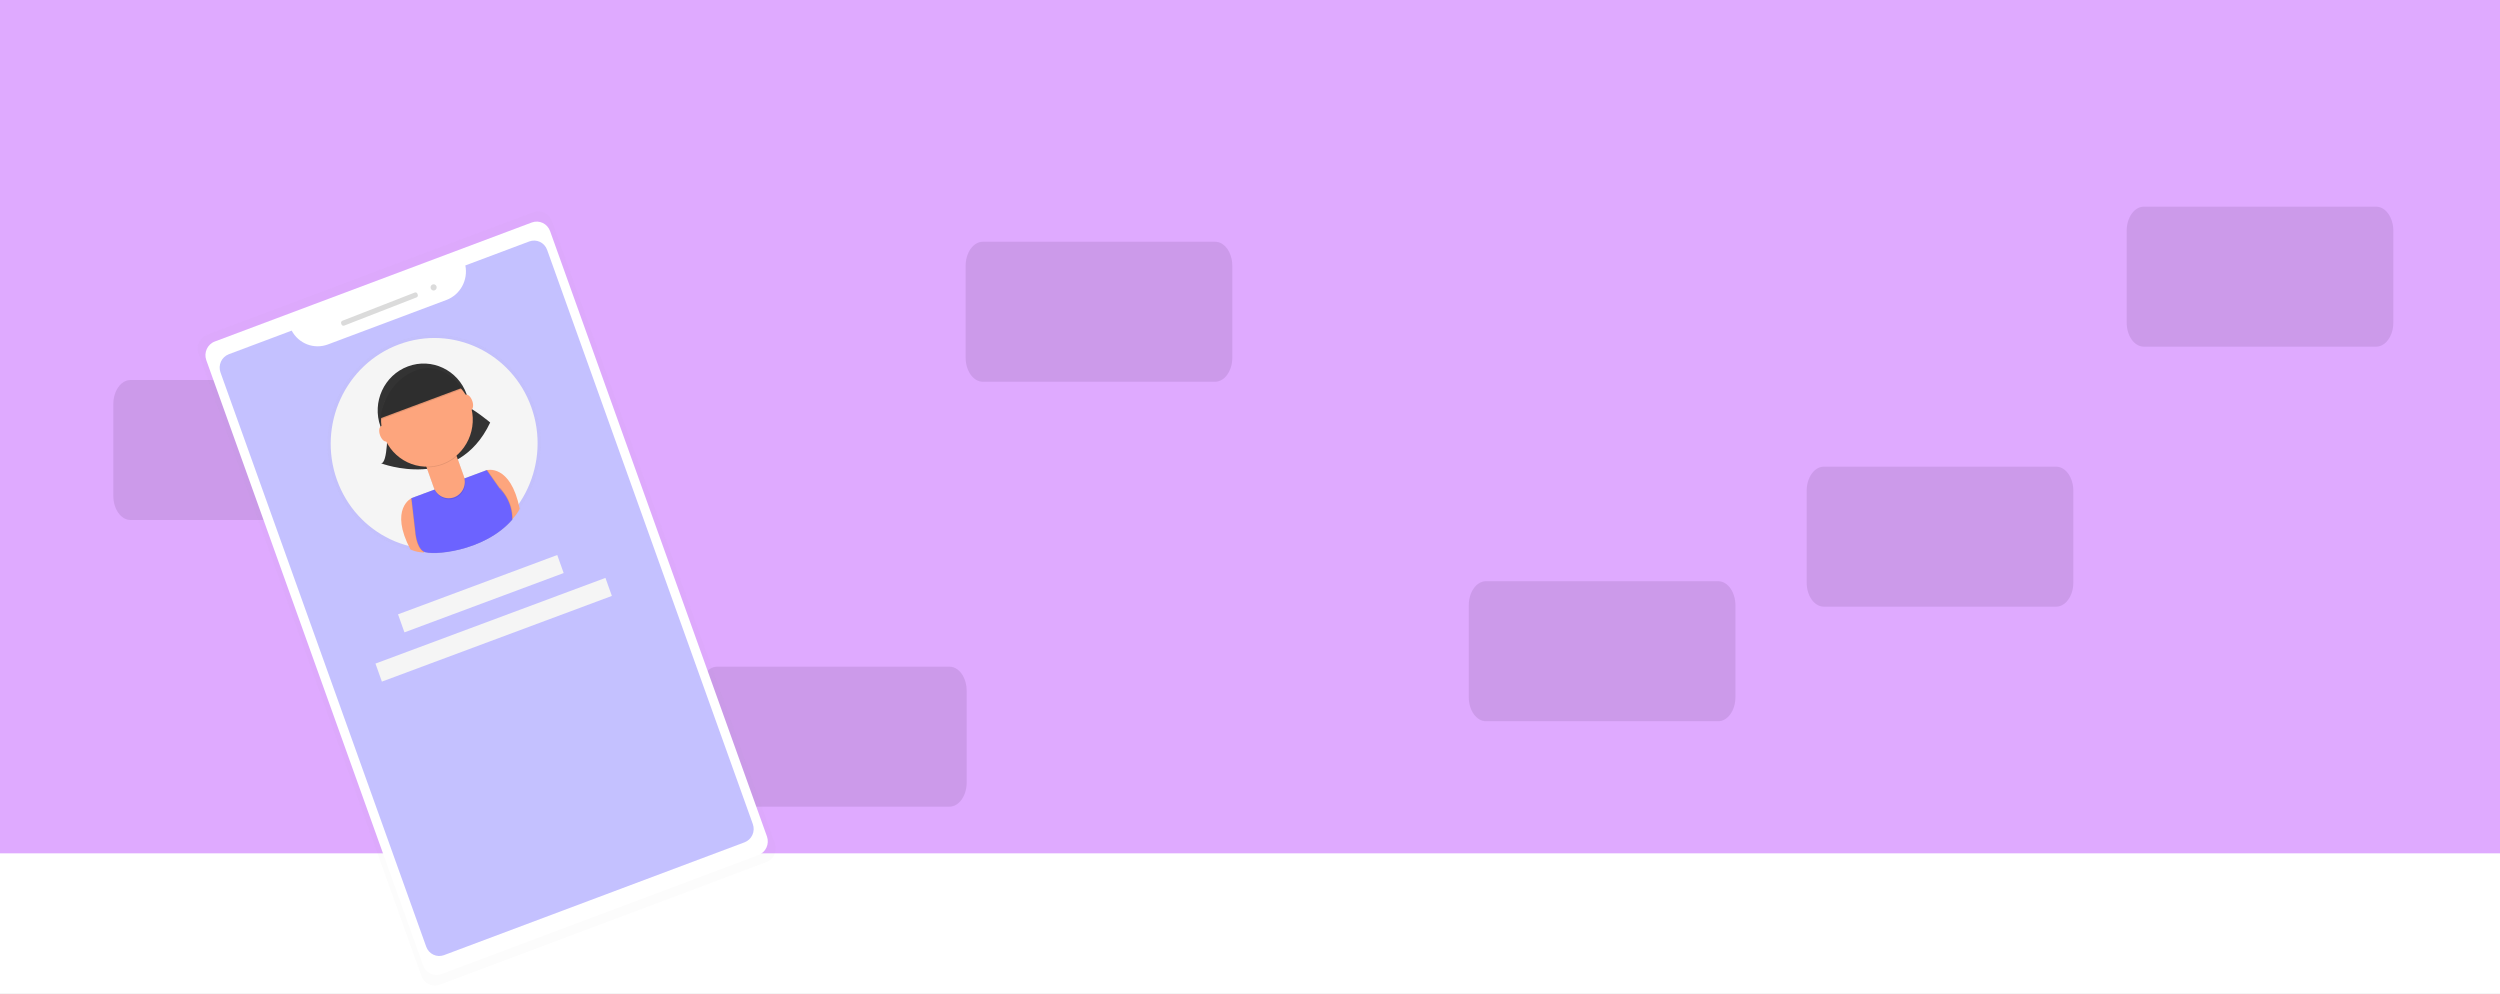
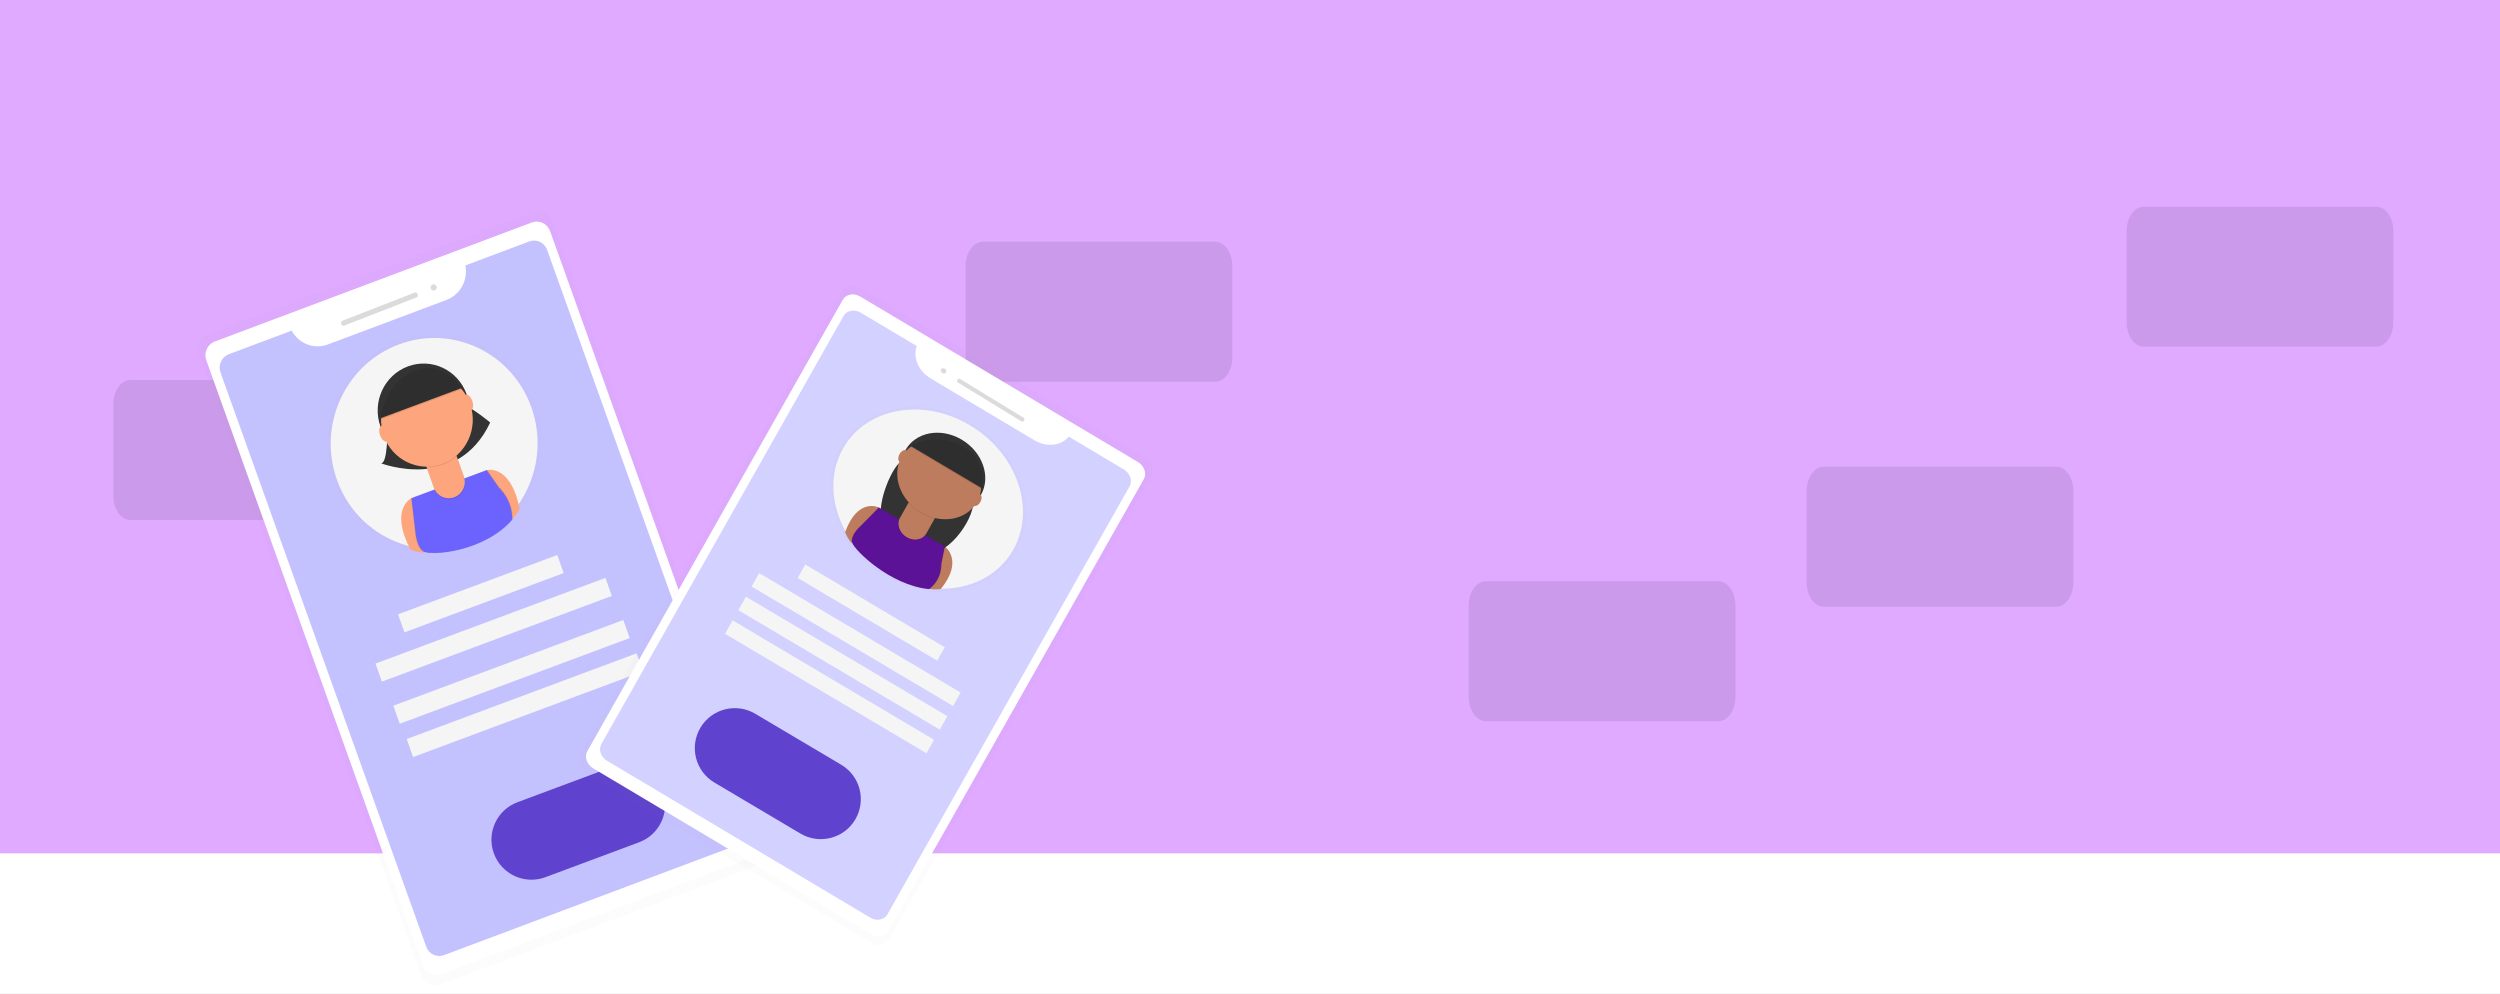
<svg xmlns="http://www.w3.org/2000/svg" width="375" height="149" viewBox="0 0 375 149" fill="none">
  <rect width="375" height="149" fill="white" />
  <rect width="375" height="128" fill="#DFAAFF" />
  <path opacity="0.1" d="M54.415 57H19.585C18.157 57 17 58.62 17 60.619V74.381C17 76.38 18.157 78 19.585 78H54.415C55.843 78 57 76.38 57 74.381V60.619C57 58.62 55.843 57 54.415 57Z" fill="#1E0728" />
  <path opacity="0.1" d="M257.729 87.183H222.899C221.471 87.183 220.314 88.804 220.314 90.802V104.565C220.314 106.563 221.471 108.184 222.899 108.184H257.729C259.157 108.184 260.314 106.563 260.314 104.565V90.802C260.314 88.804 259.157 87.183 257.729 87.183Z" fill="#1E0728" />
  <path opacity="0.1" d="M142.415 100H107.585C106.157 100 105 101.62 105 103.619V117.381C105 119.38 106.157 121 107.585 121H142.415C143.843 121 145 119.38 145 117.381V103.619C145 101.62 143.843 100 142.415 100Z" fill="#1E0728" />
  <path opacity="0.1" d="M356.415 31H321.585C320.157 31 319 32.62 319 34.619V48.381C319 50.38 320.157 52 321.585 52H356.415C357.843 52 359 50.38 359 48.381V34.619C359 32.62 357.843 31 356.415 31Z" fill="#1E0728" />
  <path opacity="0.1" d="M308.415 70H273.585C272.157 70 271 71.62 271 73.619V87.381C271 89.38 272.157 91 273.585 91H308.415C309.843 91 311 89.38 311 87.381V73.619C311 71.62 309.843 70 308.415 70Z" fill="#1E0728" />
-   <path opacity="0.1" d="M182.261 36.262H147.431C146.003 36.262 144.846 37.883 144.846 39.881V53.643C144.846 55.642 146.003 57.262 147.431 57.262H182.261C183.689 57.262 184.846 55.642 184.846 53.643V39.881C184.846 37.883 183.689 36.262 182.261 36.262Z" fill="#1E0728" />
+   <path opacity="0.1" d="M182.261 36.262H147.431C146.003 36.262 144.846 37.882 144.846 39.881V53.643C144.846 55.642 146.003 57.262 147.431 57.262H182.261C183.689 57.262 184.846 55.642 184.846 53.643V39.881C184.846 37.882 183.689 36.262 182.261 36.262Z" fill="#1E0728" />
  <g opacity="0.5">
    <path opacity="0.5" d="M80.027 31.835L31.053 50.221C30.788 50.32 30.546 50.471 30.338 50.666C30.131 50.861 29.963 51.095 29.845 51.356C29.726 51.616 29.659 51.898 29.647 52.185C29.635 52.472 29.678 52.758 29.775 53.027L63.218 146.407C63.315 146.677 63.464 146.924 63.654 147.135C63.846 147.347 64.076 147.517 64.332 147.637C64.588 147.757 64.864 147.824 65.146 147.835C65.428 147.845 65.709 147.799 65.973 147.698L114.947 129.313C115.212 129.214 115.454 129.062 115.661 128.868C115.869 128.673 116.036 128.439 116.155 128.178C116.274 127.918 116.341 127.636 116.353 127.349C116.365 127.062 116.322 126.776 116.225 126.507L82.774 33.128C82.578 32.585 82.179 32.143 81.664 31.901C81.149 31.659 80.56 31.635 80.027 31.835V31.835Z" fill="url(#paint0_linear)" />
  </g>
  <path d="M79.77 33.374L32.221 51.226C31.111 51.642 30.54 52.897 30.945 54.028L63.472 144.82C63.877 145.951 65.105 146.53 66.215 146.114L113.764 128.262C114.874 127.846 115.445 126.591 115.04 125.46L82.513 34.668C82.108 33.537 80.88 32.958 79.77 33.374Z" fill="white" />
  <path opacity="0.4" d="M69.802 39.817C70.013 40.879 69.845 41.984 69.328 42.932C68.811 43.881 67.978 44.61 66.981 44.988L49.167 51.673C48.168 52.044 47.074 52.037 46.081 51.656C45.088 51.275 44.263 50.543 43.753 49.594L34.319 53.136C34.062 53.233 33.826 53.38 33.624 53.57C33.422 53.759 33.259 53.987 33.144 54.241C33.028 54.495 32.963 54.769 32.951 55.048C32.939 55.328 32.982 55.606 33.075 55.868L63.933 142.007C64.027 142.269 64.171 142.51 64.356 142.715C64.542 142.921 64.765 143.087 65.014 143.204C65.262 143.321 65.531 143.387 65.805 143.398C66.079 143.409 66.353 143.365 66.61 143.267L111.681 126.348C111.938 126.251 112.175 126.104 112.376 125.915C112.578 125.725 112.742 125.497 112.857 125.243C112.973 124.989 113.038 124.715 113.05 124.436C113.061 124.157 113.019 123.878 112.925 123.616L82.068 37.478C81.974 37.215 81.83 36.975 81.645 36.769C81.46 36.564 81.237 36.398 80.988 36.281C80.74 36.164 80.471 36.097 80.198 36.086C79.924 36.075 79.651 36.119 79.394 36.216L69.802 39.817Z" fill="#6C63FF" />
+   <path d="M93.496 93L59 105.853L59.962 108.559L94.458 95.705L93.496 93Z" fill="#F5F5F5" />
+   <path d="M95.496 98L61 110.853L61.962 113.559L96.458 100.705L95.496 98Z" fill="#F5F5F5" />
  <g opacity="0.5">
    <path opacity="0.5" d="M80.158 60.929C79.217 58.283 77.62 55.932 75.522 54.106C73.424 52.279 70.897 51.039 68.188 50.507C65.478 49.974 62.677 50.167 60.058 51.066C57.438 51.966 55.09 53.541 53.242 55.639C51.393 57.737 50.107 60.286 49.508 63.038C48.91 65.79 49.019 68.652 49.826 71.344C50.633 74.037 52.109 76.468 54.112 78.403C56.115 80.337 58.576 81.707 61.255 82.381L61.288 82.445C61.95 82.742 62.663 82.902 63.387 82.916L63.382 82.841C64.304 83.195 67.62 83.076 71.025 81.797L71.098 81.77C73.257 80.966 75.46 79.706 77.115 77.802C77.115 77.802 77.119 77.755 77.12 77.67C77.553 77.225 77.913 76.712 78.186 76.151C78.173 76.09 78.16 76.029 78.147 75.968C79.652 73.812 80.621 71.316 80.971 68.697C81.321 66.077 81.042 63.411 80.158 60.929V60.929Z" fill="url(#paint1_linear)" />
  </g>
  <path d="M70.408 81.402C78.464 78.401 82.627 69.311 79.708 61.099C76.788 52.886 67.891 48.662 59.835 51.664C51.78 54.665 47.616 63.756 50.536 71.968C53.456 80.18 62.353 84.404 70.408 81.402Z" fill="#F5F5F5" />
  <path d="M62.209 43.881L51.357 48.113C51.195 48.176 51.114 48.361 51.175 48.526L51.224 48.658C51.285 48.823 51.467 48.906 51.629 48.842L62.48 44.61C62.642 44.547 62.723 44.362 62.662 44.197L62.613 44.065C62.551 43.9 62.37 43.818 62.209 43.881Z" fill="#DBDBDB" />
  <path d="M65.205 43.547C65.442 43.455 65.561 43.184 65.472 42.942C65.382 42.7 65.116 42.579 64.879 42.672C64.642 42.764 64.522 43.035 64.612 43.277C64.702 43.519 64.968 43.64 65.205 43.547Z" fill="#DBDBDB" />
  <path d="M83.587 83.251L59.705 92.149L60.666 94.854L84.549 85.956L83.587 83.251Z" fill="#F5F5F5" />
  <path d="M90.817 86.683L56.321 99.537L57.283 102.242L91.779 89.389L90.817 86.683Z" fill="#F5F5F5" />
  <path d="M61.723 74.723C61.723 74.723 58.351 76.308 61.565 82.42C62.207 82.709 62.898 82.864 63.6 82.877L63.157 75.404L61.723 74.723Z" fill="#FDA57D" />
  <path d="M73.001 70.521C73.001 70.521 76.578 69.516 77.955 76.313C77.644 76.957 77.212 77.531 76.682 78.003L72.329 71.986L73.001 70.521Z" fill="#FDA57D" />
  <path d="M58.113 64.09C58.113 64.09 58.203 69.612 57.137 69.488C57.137 69.488 68.56 73.912 73.527 63.381C73.527 63.381 71.302 61.432 68.639 60.168L58.113 64.09Z" fill="#333333" />
  <path d="M65.874 68.142C69.445 66.811 71.291 62.782 69.996 59.141C68.702 55.501 64.758 53.628 61.187 54.959C57.616 56.289 55.77 60.319 57.065 63.96C58.359 67.6 62.303 69.473 65.874 68.142Z" fill="#333333" />
  <path opacity="0.1" d="M72.934 70.546L61.657 74.748L62.239 79.739C62.239 79.739 62.379 82.099 63.477 82.75C64.575 83.401 72.52 82.852 76.762 77.97C76.785 76.572 76.359 75.206 75.547 74.082C74.183 72.16 75.346 73.987 75.346 73.987L72.934 70.546Z" fill="black" />
  <path opacity="0.1" d="M73.085 70.49L61.807 74.692L62.389 79.683C62.389 79.683 62.529 82.043 63.627 82.694C64.725 83.345 72.67 82.796 76.913 77.913C76.936 76.516 76.509 75.15 75.698 74.026C74.333 72.104 75.497 73.931 75.497 73.931L73.085 70.49Z" fill="black" />
  <path d="M73.001 70.521L61.723 74.723L62.305 79.714C62.305 79.714 62.445 82.074 63.543 82.725C64.641 83.376 72.586 82.827 76.829 77.945C76.852 76.547 76.425 75.182 75.614 74.058C74.249 72.136 75.413 73.962 75.413 73.962L73.001 70.521Z" fill="#6C63FF" />
  <path opacity="0.1" d="M63.819 69.623L68.331 67.942L69.637 71.616C69.854 72.226 69.824 72.899 69.554 73.488C69.285 74.077 68.797 74.533 68.199 74.756V74.756C67.601 74.979 66.941 74.95 66.365 74.677C65.788 74.403 65.343 73.907 65.126 73.297L63.819 69.623Z" fill="black" />
  <path d="M63.758 69.451L68.27 67.77L69.578 71.449C69.794 72.059 69.765 72.733 69.495 73.321C69.225 73.91 68.738 74.366 68.14 74.589V74.589C67.541 74.812 66.882 74.784 66.305 74.51C65.729 74.236 65.283 73.74 65.067 73.13L63.758 69.451Z" fill="#FDA57D" />
  <path opacity="0.1" d="M64.009 70.11C65.66 70.122 67.262 69.53 68.525 68.441L68.324 67.876L63.813 69.557L64.009 70.11Z" fill="black" />
  <path d="M66.383 69.573C69.954 68.242 71.799 64.212 70.505 60.572C69.211 56.932 65.267 55.059 61.696 56.39C58.125 57.72 56.279 61.75 57.573 65.39C58.868 69.031 62.812 70.903 66.383 69.573Z" fill="#FDA57D" />
  <path d="M56.966 62.781L69.296 58.187C69.296 58.187 66.439 53.504 61.893 55.564C57.346 57.624 56.966 62.781 56.966 62.781Z" fill="#333333" />
  <path d="M58.015 66.21C58.347 66.086 58.433 65.471 58.208 64.836C57.982 64.201 57.53 63.786 57.197 63.91C56.865 64.034 56.779 64.649 57.005 65.284C57.23 65.919 57.683 66.333 58.015 66.21Z" fill="#FDA57D" />
  <path d="M70.646 61.503C70.978 61.38 71.064 60.764 70.839 60.13C70.613 59.495 70.161 59.08 69.828 59.204C69.496 59.328 69.41 59.943 69.636 60.578C69.861 61.213 70.314 61.627 70.646 61.503Z" fill="#FDA57D" />
  <path opacity="0.1" d="M57.027 62.953L69.357 58.358C69.357 58.358 66.5 53.675 61.954 55.735C57.407 57.795 57.027 62.953 57.027 62.953Z" fill="black" />
+   <rect x="72" y="122.429" width="27" height="12" rx="6" transform="rotate(-20.44 72 122.429)" fill="#5F43CE" />
+   <g opacity="0.5">
+     <path opacity="0.5" d="M128.95 43.165L171.836 68.718C172.067 68.856 172.274 69.032 172.445 69.236C172.615 69.44 172.745 69.668 172.829 69.908C172.912 70.147 172.946 70.393 172.93 70.632C172.913 70.87 172.847 71.096 172.733 71.297L133.331 140.947C133.217 141.149 133.058 141.321 132.864 141.454C132.67 141.586 132.444 141.678 132.199 141.722C131.954 141.766 131.696 141.762 131.438 141.711C131.18 141.659 130.928 141.561 130.697 141.422L87.811 115.869C87.58 115.732 87.373 115.556 87.203 115.351C87.032 115.147 86.902 114.919 86.819 114.679C86.735 114.44 86.701 114.194 86.717 113.955C86.734 113.717 86.801 113.491 86.914 113.29L126.323 43.642C126.553 43.237 126.959 42.959 127.452 42.87C127.944 42.78 128.484 42.886 128.95 43.165V43.165Z" fill="url(#paint2_linear)" />
+   </g>
+   <path d="M88.991 115.258L130.629 140.068C131.601 140.647 132.776 140.432 133.253 139.589L171.572 71.871C172.049 71.027 171.648 69.874 170.677 69.295L129.039 44.485C128.067 43.906 126.892 44.12 126.415 44.964L88.096 112.682C87.619 113.526 88.019 114.679 88.991 115.258Z" fill="white" />
+   <path opacity="0.3" d="M137.508 51.906C137.214 52.734 137.262 53.678 137.643 54.569C138.024 55.459 138.713 56.236 139.586 56.759L155.184 66.052C156.059 66.569 157.057 66.797 157.999 66.695C158.94 66.593 159.762 66.168 160.317 65.496L168.578 70.419C168.803 70.553 169.005 70.724 169.17 70.923C169.336 71.122 169.463 71.344 169.544 71.578C169.625 71.811 169.659 72.05 169.643 72.282C169.627 72.514 169.562 72.735 169.451 72.93L133.098 137.178C132.987 137.373 132.833 137.54 132.645 137.67C132.456 137.799 132.237 137.888 131.999 137.931C131.762 137.974 131.51 137.971 131.26 137.922C131.01 137.872 130.765 137.778 130.54 137.644L91.072 114.128C90.846 113.994 90.645 113.822 90.479 113.623C90.313 113.424 90.186 113.202 90.105 112.969C90.024 112.736 89.991 112.496 90.007 112.264C90.023 112.032 90.088 111.812 90.198 111.616L126.551 47.369C126.662 47.173 126.816 47.006 127.004 46.877C127.193 46.747 127.412 46.658 127.649 46.615C127.887 46.571 128.138 46.574 128.389 46.623C128.639 46.672 128.884 46.767 129.109 46.901L137.508 51.906Z" fill="#6C63FF" />
+   <path d="M110.749 91.525L140.966 109.445L142.101 107.425L111.884 89.506L110.749 91.525Z" fill="#F5F5F5" />
+   <path d="M108.757 95.07L138.974 112.99L140.109 110.97L109.892 93.051L108.757 95.07Z" fill="#F5F5F5" />
+   <g opacity="0.5">
+     <path opacity="0.5" d="M126.052 67.057C127.163 65.082 128.843 63.49 130.93 62.435C133.016 61.381 135.438 60.9 137.959 61.039C140.48 61.179 143.015 61.934 145.316 63.232C147.618 64.529 149.608 66.325 151.093 68.444C152.578 70.563 153.507 72.933 153.789 75.323C154.072 77.714 153.699 80.043 152.707 82.085C151.714 84.127 150.136 85.811 148.126 86.975C146.115 88.138 143.741 88.74 141.235 88.724L141.199 88.769C140.567 88.873 139.901 88.852 139.24 88.709L139.252 88.649C138.377 88.743 135.367 87.939 132.385 86.162L132.321 86.124C130.43 85.002 128.542 83.497 127.215 81.579C127.215 81.579 127.216 81.54 127.223 81.469C126.871 81.011 126.592 80.513 126.397 79.993C126.414 79.946 126.432 79.898 126.449 79.851C125.284 77.758 124.639 75.499 124.57 73.271C124.501 71.042 125.009 68.91 126.052 67.057V67.057Z" fill="url(#paint3_linear)" />
+   </g>
+   <path d="M132.985 85.969C140.041 90.153 148.554 88.576 152 82.446C155.445 76.316 152.518 67.955 145.462 63.77C138.406 59.586 129.893 61.163 126.447 67.293C123.001 73.423 125.928 81.784 132.985 85.969Z" fill="#F5F5F5" />
+   <path d="M143.723 57.405L153.21 63.197C153.352 63.284 153.525 63.255 153.597 63.132L153.654 63.034C153.726 62.912 153.669 62.742 153.528 62.656L144.04 56.863C143.899 56.777 143.726 56.806 143.654 56.929L143.597 57.027C143.525 57.149 143.582 57.319 143.723 57.405Z" fill="#DBDBDB" />
+   <path d="M141.907 55.855C142.013 55.675 141.93 55.427 141.722 55.3C141.515 55.174 141.262 55.217 141.156 55.396C141.051 55.576 141.134 55.824 141.342 55.951C141.549 56.077 141.802 56.034 141.907 55.855Z" fill="#DBDBDB" />
+   <path d="M119.661 86.699L140.58 99.105L141.715 97.085L120.796 84.68L119.661 86.699Z" fill="#F5F5F5" />
+   <path d="M112.742 87.981L142.959 105.9L144.094 103.881L113.877 85.961L112.742 87.981Z" fill="#F5F5F5" />
+   <path d="M131.837 76.125C131.837 76.125 128.672 74.537 126.768 79.832C126.99 80.427 127.329 80.991 127.767 81.492L132.309 77.473L131.837 76.125Z" fill="#BE7C5E" />
+   <path d="M141.716 81.983C141.716 81.983 144.638 84.005 141.125 88.346C140.512 88.446 139.867 88.426 139.226 88.288L140.343 82.238L141.716 81.983Z" fill="#BE7C5E" />
+   <path d="M136.407 68.308C136.407 68.308 135.84 68.762 135.123 69.251C133.555 70.321 131.144 76.57 132.534 78.212C134.091 80.054 136.403 82.013 139.534 82.747C142.255 83.386 146.654 77.248 145.916 74.688C145.831 74.387 145.739 74.085 145.627 73.778L136.407 68.308Z" fill="#333333" />
+   <path d="M138.723 75.784C141.851 77.639 145.625 76.94 147.152 74.223C148.68 71.505 147.382 67.799 144.254 65.944C141.126 64.089 137.352 64.788 135.825 67.505C134.297 70.223 135.595 73.929 138.723 75.784Z" fill="#333333" />
+   <path opacity="0.1" d="M141.658 81.949L131.779 76.091L128.927 78.977C128.927 78.977 127.493 80.245 127.77 81.342C128.048 82.438 133.451 87.761 139.298 88.328C140.215 87.65 140.825 86.672 141.035 85.543C141.409 83.629 140.969 85.355 140.969 85.355L141.658 81.949Z" fill="black" />
+   <path opacity="0.1" d="M141.789 82.027L131.911 76.169L129.059 79.055C129.059 79.055 127.625 80.323 127.902 81.42C128.179 82.516 133.582 87.84 139.43 88.406C140.347 87.729 140.957 86.751 141.167 85.622C141.54 83.707 141.101 85.433 141.101 85.433L141.789 82.027Z" fill="black" />
+   <path d="M141.716 81.983L131.837 76.125L128.986 79.011C128.986 79.011 127.551 80.28 127.828 81.376C128.106 82.472 133.509 87.796 139.356 88.362C140.273 87.685 140.883 86.707 141.093 85.578C141.467 83.664 141.027 85.389 141.027 85.389L141.716 81.983Z" fill="#5C1296" />
+   <path opacity="0.1" d="M136.462 75.072L140.413 77.415L138.871 80.158C138.745 80.383 138.568 80.576 138.352 80.725C138.136 80.875 137.884 80.978 137.611 81.028C137.338 81.079 137.049 81.076 136.761 81.02C136.472 80.964 136.19 80.856 135.931 80.702V80.702C135.407 80.392 135.006 79.913 134.816 79.371C134.627 78.829 134.664 78.269 134.92 77.814L136.462 75.072Z" fill="black" />
+   <path d="M136.534 74.944L140.485 77.287L138.941 80.033C138.815 80.258 138.638 80.451 138.422 80.601C138.206 80.75 137.954 80.853 137.681 80.903C137.408 80.954 137.119 80.951 136.831 80.895C136.542 80.84 136.26 80.732 136.001 80.578V80.578C135.477 80.267 135.076 79.788 134.887 79.247C134.697 78.705 134.734 78.145 134.99 77.69L136.534 74.944V74.944Z" fill="#BE7C5E" />
+   <path opacity="0.1" d="M136.268 75.447C137.309 76.616 138.709 77.451 140.214 77.799L140.451 77.378L136.5 75.034L136.268 75.447Z" fill="black" />
+   <path d="M138.123 76.852C141.251 78.707 145.025 78.008 146.552 75.291C148.08 72.573 146.782 68.867 143.654 67.012C140.526 65.157 136.752 65.856 135.225 68.573C133.697 71.291 134.995 74.997 138.123 76.852Z" fill="#BE7C5E" />
+   <path d="M136.523 66.852L147.324 73.257C147.324 73.257 148.531 68.921 144.312 66.741C140.094 64.561 136.523 66.852 136.523 66.852Z" fill="#333333" />
+   <path d="M134.976 69.291C135.267 69.463 135.719 69.219 135.986 68.745C136.252 68.271 136.232 67.747 135.941 67.574C135.65 67.402 135.198 67.646 134.932 68.12C134.665 68.594 134.685 69.118 134.976 69.291Z" fill="#BE7C5E" />
+   <path d="M146.04 75.852C146.331 76.024 146.783 75.78 147.05 75.306C147.316 74.832 147.296 74.308 147.005 74.135C146.714 73.963 146.262 74.207 145.996 74.681C145.73 75.155 145.749 75.679 146.04 75.852Z" fill="#BE7C5E" />
+   <path opacity="0.1" d="M136.451 66.979L147.252 73.384C147.252 73.384 148.459 69.049 144.24 66.869C140.022 64.689 136.451 66.979 136.451 66.979Z" fill="black" />
+   <rect x="108.121" y="104" width="27" height="12" rx="6" transform="rotate(30.67 108.121 104)" fill="#5F43CE" />
  <defs>
    <linearGradient id="paint0_linear" x1="54601.6" y1="73912.2" x2="74367" y2="11478.2" gradientUnits="userSpaceOnUse">
      <stop stop-color="#808080" stop-opacity="0.25" />
      <stop offset="0.54" stop-color="#808080" stop-opacity="0.12" />
      <stop offset="1" stop-color="#808080" stop-opacity="0.1" />
    </linearGradient>
    <linearGradient id="paint1_linear" x1="23172.4" y1="7487.65" x2="20841" y2="1230.78" gradientUnits="userSpaceOnUse">
      <stop stop-color="#808080" stop-opacity="0.25" />
      <stop offset="0.54" stop-color="#808080" stop-opacity="0.12" />
      <stop offset="1" stop-color="#808080" stop-opacity="0.1" />
    </linearGradient>
+     <linearGradient id="paint2_linear" x1="-11459.6" y1="63693.6" x2="-14267.4" y2="7684.74" gradientUnits="userSpaceOnUse">
+       <stop stop-color="#808080" stop-opacity="0.25" />
+       <stop offset="0.54" stop-color="#808080" stop-opacity="0.12" />
+       <stop offset="1" stop-color="#808080" stop-opacity="0.1" />
+     </linearGradient>
+     <linearGradient id="paint3_linear" x1="2523.53" y1="11782.4" x2="5270.91" y2="7149.5" gradientUnits="userSpaceOnUse">
+       <stop stop-color="#808080" stop-opacity="0.25" />
+       <stop offset="0.54" stop-color="#808080" stop-opacity="0.12" />
+       <stop offset="1" stop-color="#808080" stop-opacity="0.1" />
+     </linearGradient>
  </defs>
</svg>
